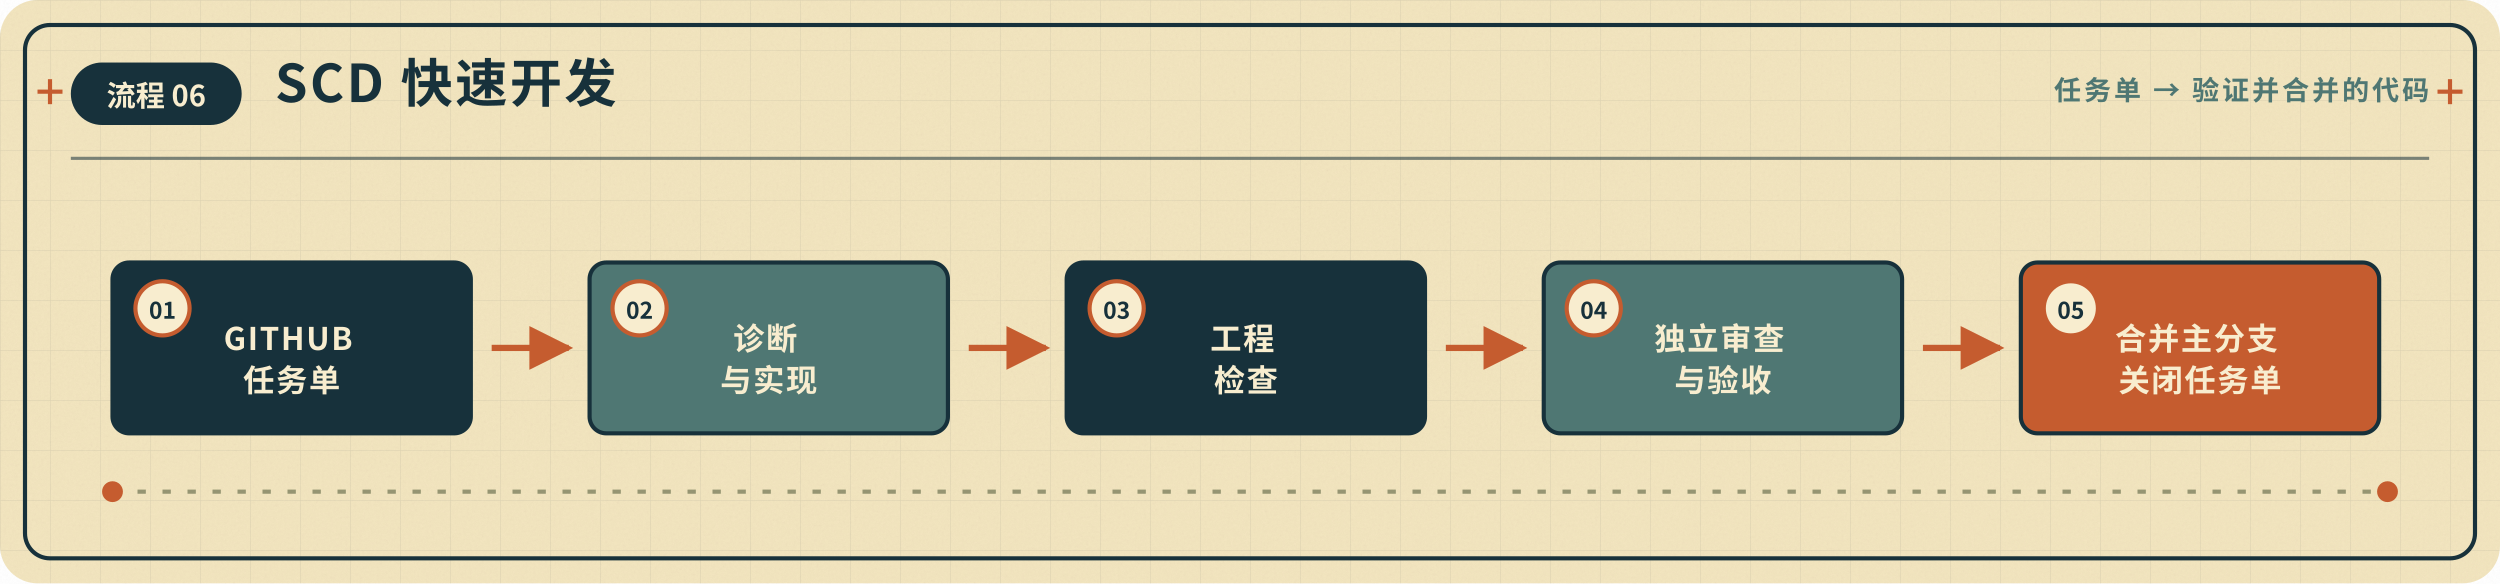
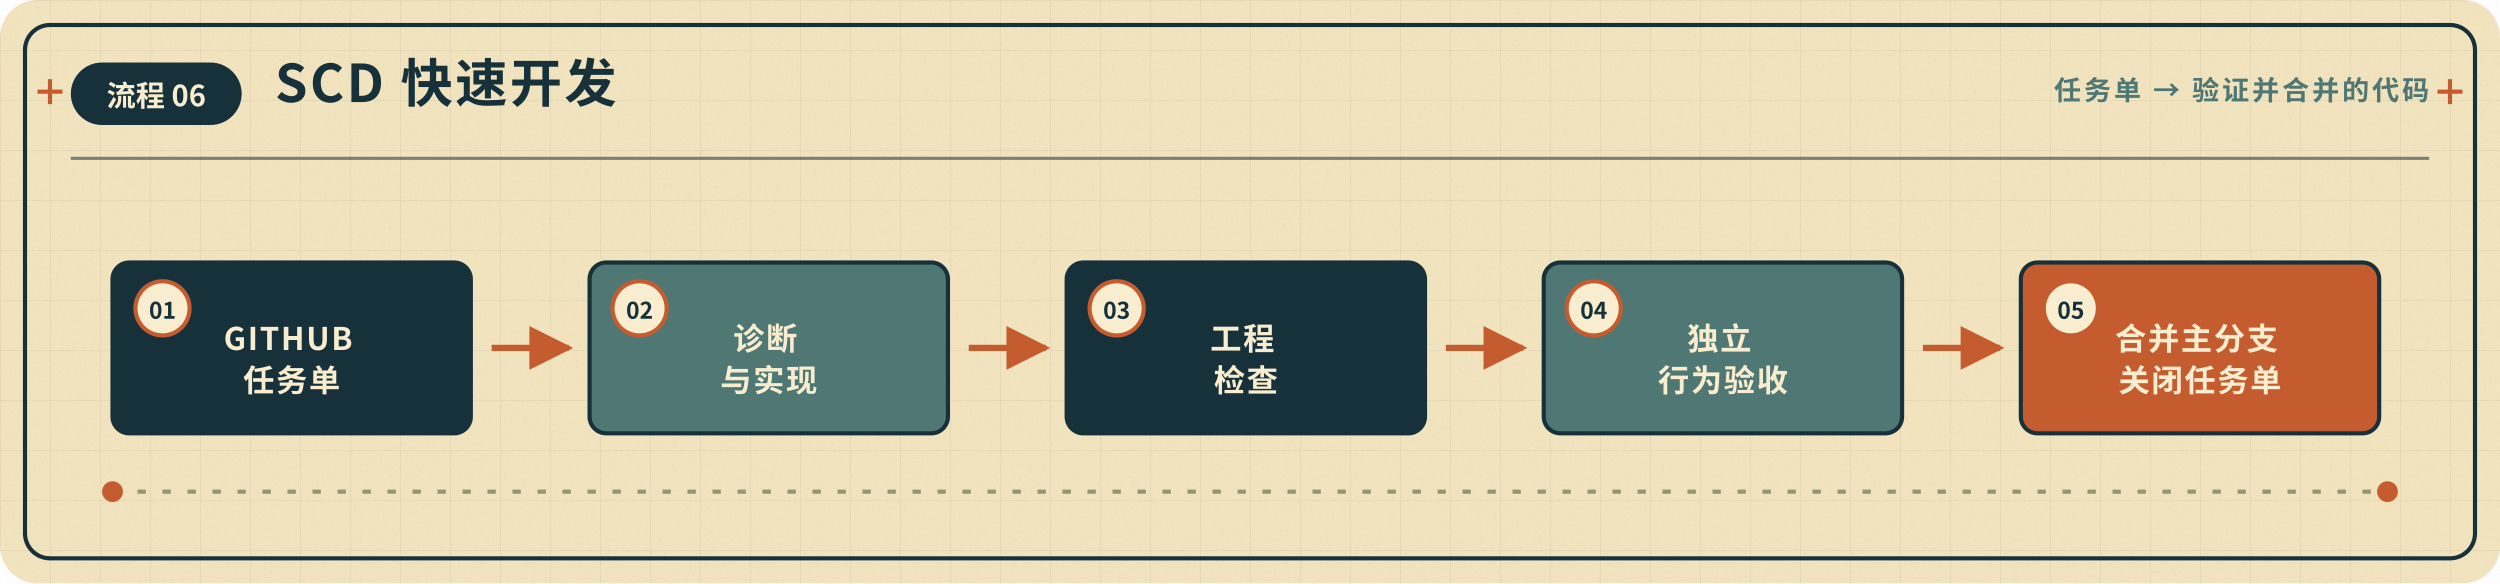
<svg xmlns="http://www.w3.org/2000/svg" width="1200" height="280" viewBox="0 0 1200 280" role="img" aria-labelledby="title desc">
  <defs>
    <pattern id="grid" width="24" height="24" patternUnits="userSpaceOnUse">
      <path d="M 24 0 L 0 0 0 24" fill="none" stroke="#17313b" stroke-width="0.55" opacity="0.1" />
    </pattern>
    <filter id="paperNoise" x="0" y="0" width="100%" height="100%">
      <feTurbulence type="fractalNoise" baseFrequency="0.72" numOctaves="3" seed="11" />
      <feColorMatrix type="saturate" values="0" />
      <feComponentTransfer>
        <feFuncA type="table" tableValues="0 0.08" />
      </feComponentTransfer>
    </filter>
    <marker id="arrow" viewBox="0 0 10 10" refX="9" refY="5" markerWidth="7" markerHeight="7" orient="auto-start-reverse">
      <path d="M 0 0 L 10 5 L 0 10 z" fill="#c55c2f" />
    </marker>
  </defs>
  <rect width="1200" height="280" rx="18" fill="#f2e4bd" />
  <rect width="1200" height="280" rx="18" fill="url(#grid)" />
  <rect width="1200" height="280" rx="18" filter="url(#paperNoise)" opacity="0.8" />
  <rect x="12" y="12" width="1176" height="256" rx="12" fill="none" stroke="#17313b" stroke-width="2" />
  <path d="M 18 44 H 30 M 24 38 V 50 M 1170 44 H 1182 M 1176 38 V 50" stroke="#c55c2f" stroke-width="2" />
  <rect x="34" y="30" width="82" height="30" rx="15" fill="#17313b" />
  <text x="75" y="51" fill="#f8edcf" text-anchor="middle" font-family="'PingFang SC', 'Microsoft YaHei', 'Noto Sans CJK SC', ui-monospace, monospace" font-size="14" font-weight="700">流程 06</text>
  <text x="132" y="49" fill="#17313b" font-family="'PingFang SC', 'Microsoft YaHei', 'Noto Sans CJK SC', ui-monospace, monospace" font-size="25" font-weight="800" letter-spacing="1.2">SCD 快速开发</text>
  <text x="1166" y="48" fill="#4f7773" text-anchor="end" font-family="'PingFang SC', 'Microsoft YaHei', 'Noto Sans CJK SC', ui-monospace, monospace" font-size="13" font-weight="700" letter-spacing="1.4">任务单 → 验证并合并的代码</text>
  <line x1="34" y1="76" x2="1166" y2="76" stroke="#17313b" stroke-width="1.5" opacity="0.55" />
  <path d="M 236 167 H 273" fill="none" stroke="#c55c2f" stroke-width="3" marker-end="url(#arrow)" />
  <g>
    <rect x="54" y="126" width="172" height="82" rx="8" fill="#17313b" stroke="#17313b" stroke-width="2" />
    <circle cx="78" cy="148" r="13" fill="#f8edcf" stroke="#c55c2f" stroke-width="2" />
    <text x="78" y="153" fill="#17313b" text-anchor="middle" font-family="'PingFang SC', 'Microsoft YaHei', 'Noto Sans CJK SC', ui-monospace, monospace" font-size="11" font-weight="800">01</text>
    <text x="140" y="168" fill="#f8edcf" text-anchor="middle" font-family="'PingFang SC', 'Microsoft YaHei', 'Noto Sans CJK SC', ui-monospace, monospace" font-size="15" font-weight="800" letter-spacing="0.8">
      <tspan x="140" dy="0">GITHUB</tspan>
      <tspan x="140" dy="20">任务单</tspan>
    </text>
  </g>
  <path d="M 465 167 H 502" fill="none" stroke="#c55c2f" stroke-width="3" marker-end="url(#arrow)" />
  <g>
    <rect x="283" y="126" width="172" height="82" rx="8" fill="#4f7773" stroke="#17313b" stroke-width="2" />
    <circle cx="307" cy="148" r="13" fill="#f8edcf" stroke="#c55c2f" stroke-width="2" />
    <text x="307" y="153" fill="#17313b" text-anchor="middle" font-family="'PingFang SC', 'Microsoft YaHei', 'Noto Sans CJK SC', ui-monospace, monospace" font-size="11" font-weight="800">02</text>
    <text x="369" y="168" fill="#f8edcf" text-anchor="middle" font-family="'PingFang SC', 'Microsoft YaHei', 'Noto Sans CJK SC', ui-monospace, monospace" font-size="15" font-weight="800" letter-spacing="0.8">
      <tspan x="369" dy="0">诊断</tspan>
      <tspan x="369" dy="20">与实现</tspan>
    </text>
  </g>
  <path d="M 694 167 H 731" fill="none" stroke="#c55c2f" stroke-width="3" marker-end="url(#arrow)" />
  <g>
    <rect x="512" y="126" width="172" height="82" rx="8" fill="#17313b" stroke="#17313b" stroke-width="2" />
    <circle cx="536" cy="148" r="13" fill="#f8edcf" stroke="#c55c2f" stroke-width="2" />
    <text x="536" y="153" fill="#17313b" text-anchor="middle" font-family="'PingFang SC', 'Microsoft YaHei', 'Noto Sans CJK SC', ui-monospace, monospace" font-size="11" font-weight="800">03</text>
    <text x="598" y="168" fill="#f8edcf" text-anchor="middle" font-family="'PingFang SC', 'Microsoft YaHei', 'Noto Sans CJK SC', ui-monospace, monospace" font-size="15" font-weight="800" letter-spacing="0.8">
      <tspan x="598" dy="0">工程</tspan>
      <tspan x="598" dy="20">检查</tspan>
    </text>
  </g>
  <path d="M 923 167 H 960" fill="none" stroke="#c55c2f" stroke-width="3" marker-end="url(#arrow)" />
  <g>
    <rect x="741" y="126" width="172" height="82" rx="8" fill="#4f7773" stroke="#17313b" stroke-width="2" />
    <circle cx="765" cy="148" r="13" fill="#f8edcf" stroke="#c55c2f" stroke-width="2" />
    <text x="765" y="153" fill="#17313b" text-anchor="middle" font-family="'PingFang SC', 'Microsoft YaHei', 'Noto Sans CJK SC', ui-monospace, monospace" font-size="11" font-weight="800">04</text>
    <text x="827" y="168" fill="#f8edcf" text-anchor="middle" font-family="'PingFang SC', 'Microsoft YaHei', 'Noto Sans CJK SC', ui-monospace, monospace" font-size="15" font-weight="800" letter-spacing="0.8">
-       <tspan x="827" dy="0">独立审查</tspan>
-       <tspan x="827" dy="20">与验收</tspan>
+       <tspan x="827" dy="0">独立</tspan>
+       <tspan x="827" dy="20">行为验收</tspan>
    </text>
  </g>
  <g>
    <rect x="970" y="126" width="172" height="82" rx="8" fill="#c55c2f" stroke="#17313b" stroke-width="2" />
    <circle cx="994" cy="148" r="13" fill="#f8edcf" stroke="#c55c2f" stroke-width="2" />
    <text x="994" y="153" fill="#17313b" text-anchor="middle" font-family="'PingFang SC', 'Microsoft YaHei', 'Noto Sans CJK SC', ui-monospace, monospace" font-size="11" font-weight="800">05</text>
    <text x="1056" y="168" fill="#f8edcf" text-anchor="middle" font-family="'PingFang SC', 'Microsoft YaHei', 'Noto Sans CJK SC', ui-monospace, monospace" font-size="15" font-weight="800" letter-spacing="0.8">
      <tspan x="1056" dy="0">合并主分支</tspan>
      <tspan x="1056" dy="20">关闭任务单</tspan>
    </text>
  </g>
  <path d="M 54 236 H 1146" stroke="#6f7453" stroke-width="2" stroke-dasharray="4 8" opacity="0.7" />
  <circle cx="54" cy="236" r="5" fill="#c55c2f" />
  <circle cx="1146" cy="236" r="5" fill="#c55c2f" />
</svg>
